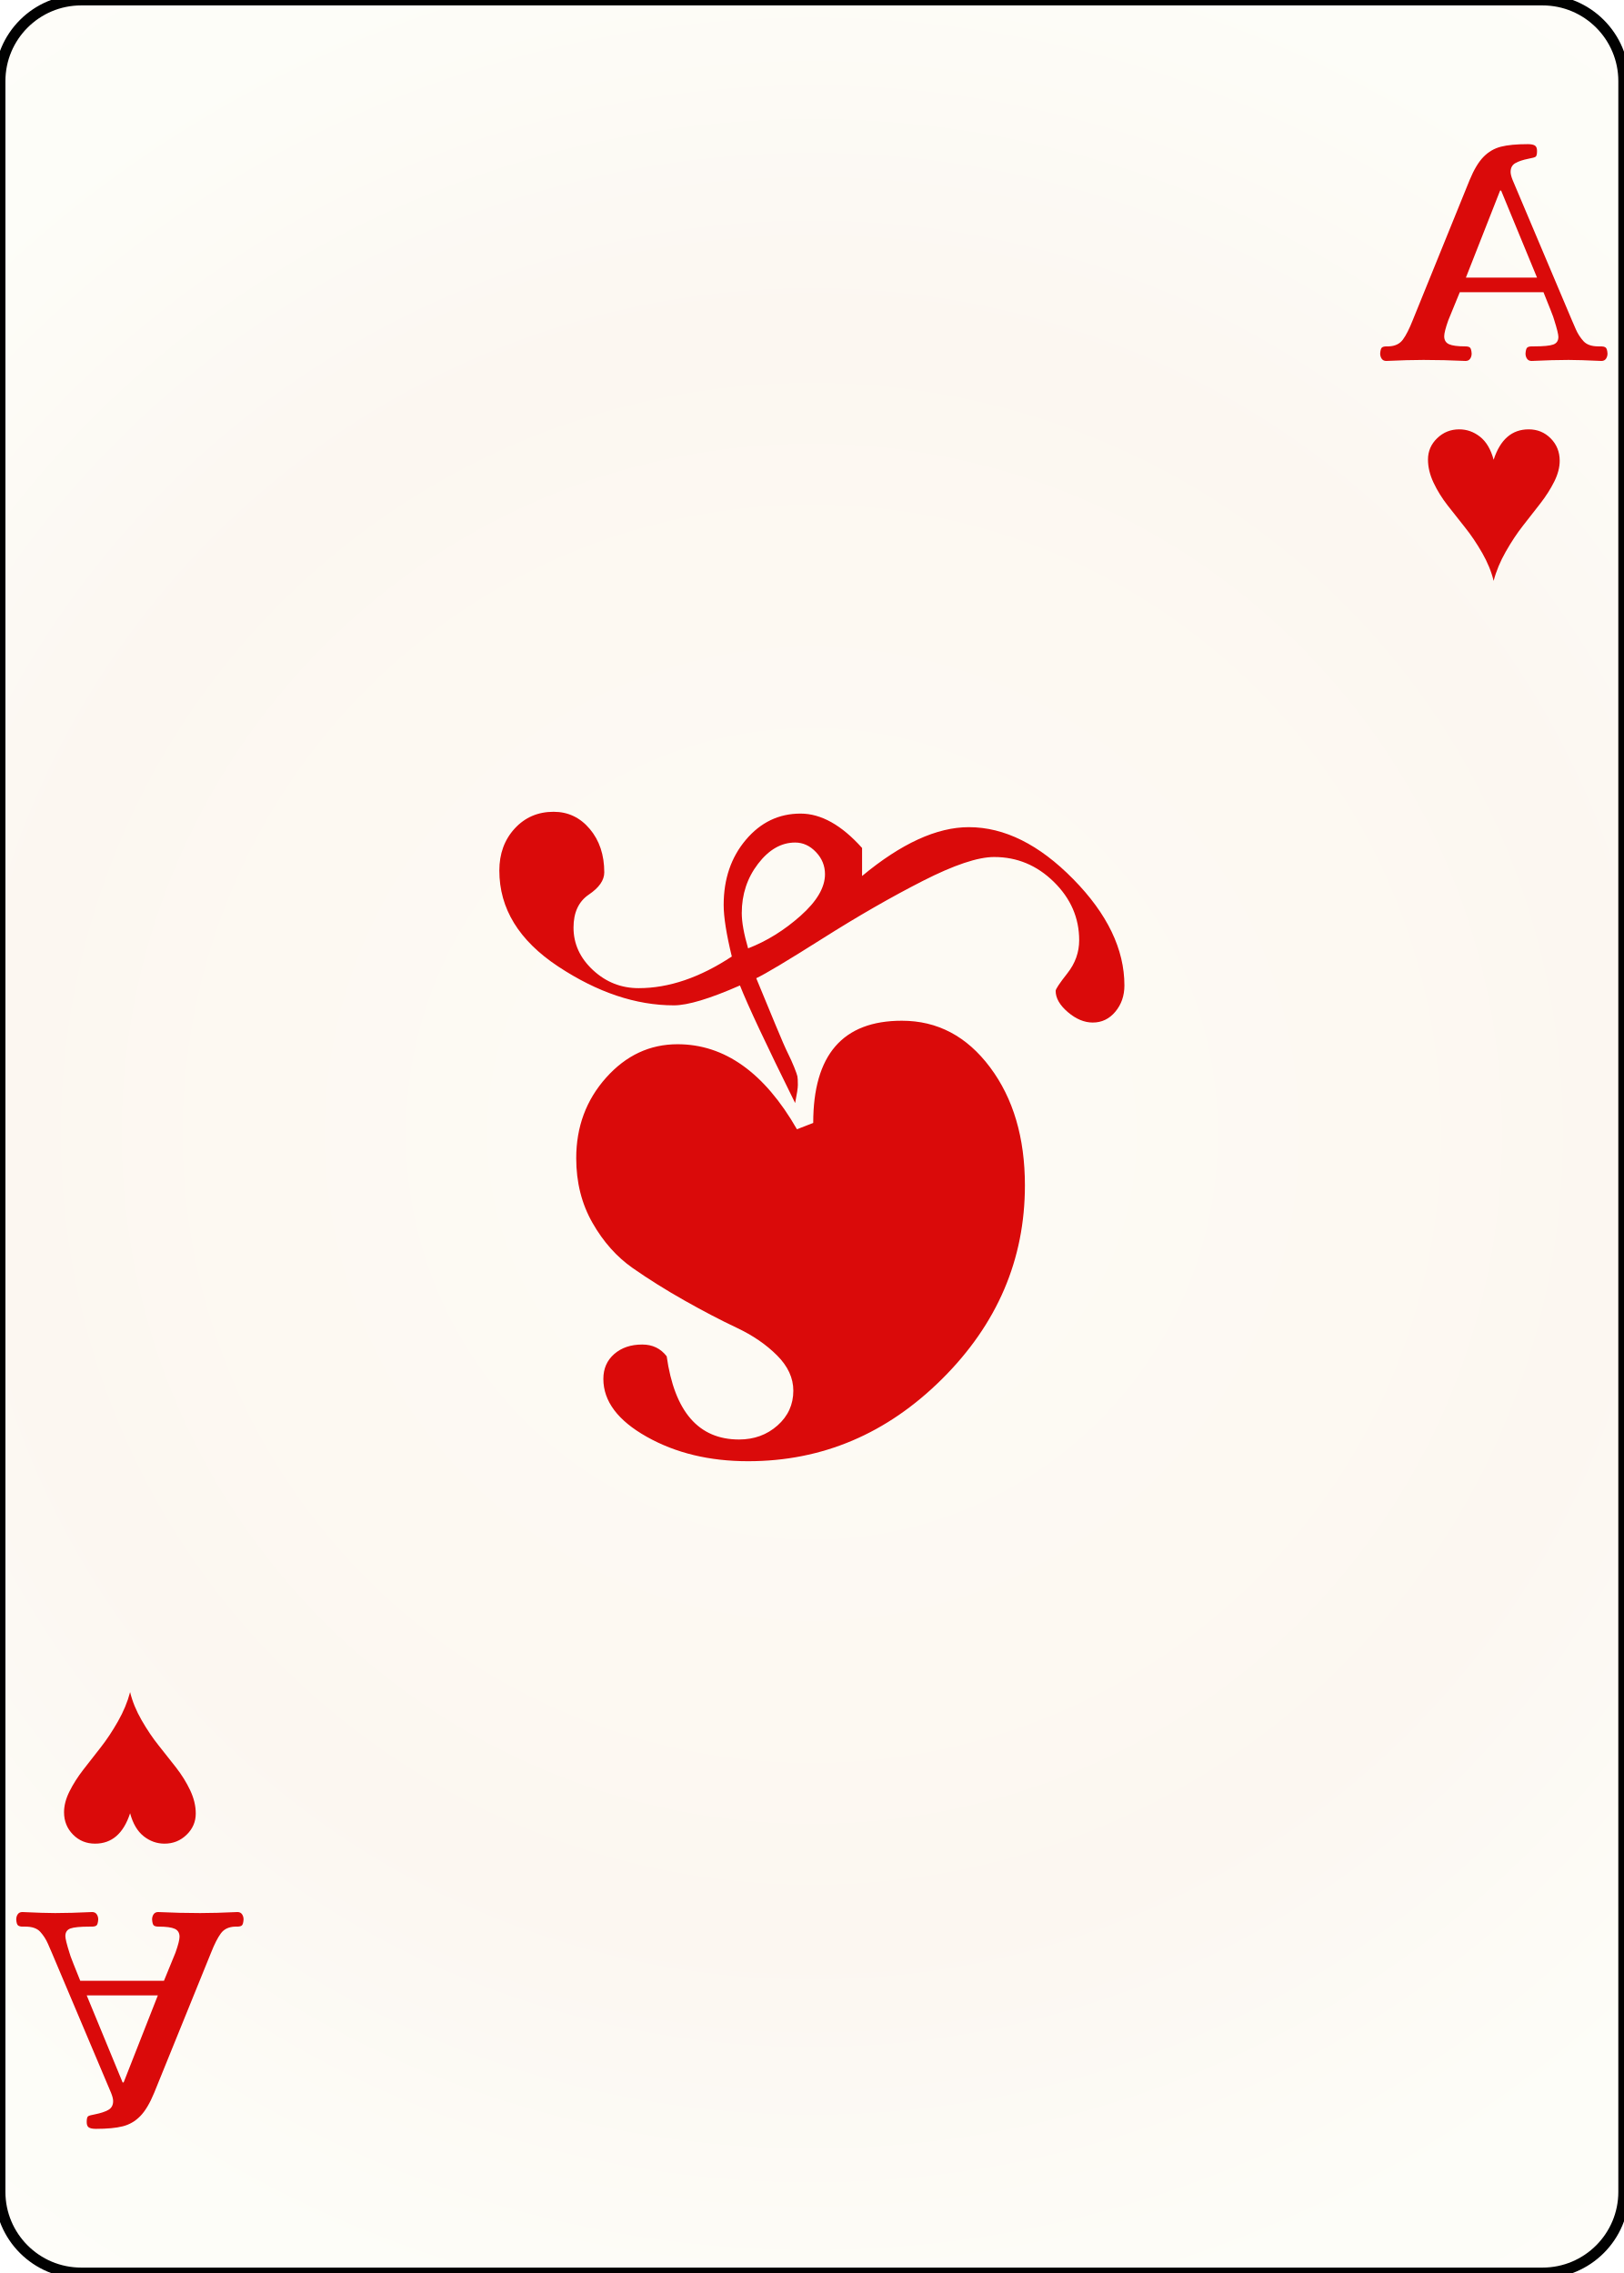
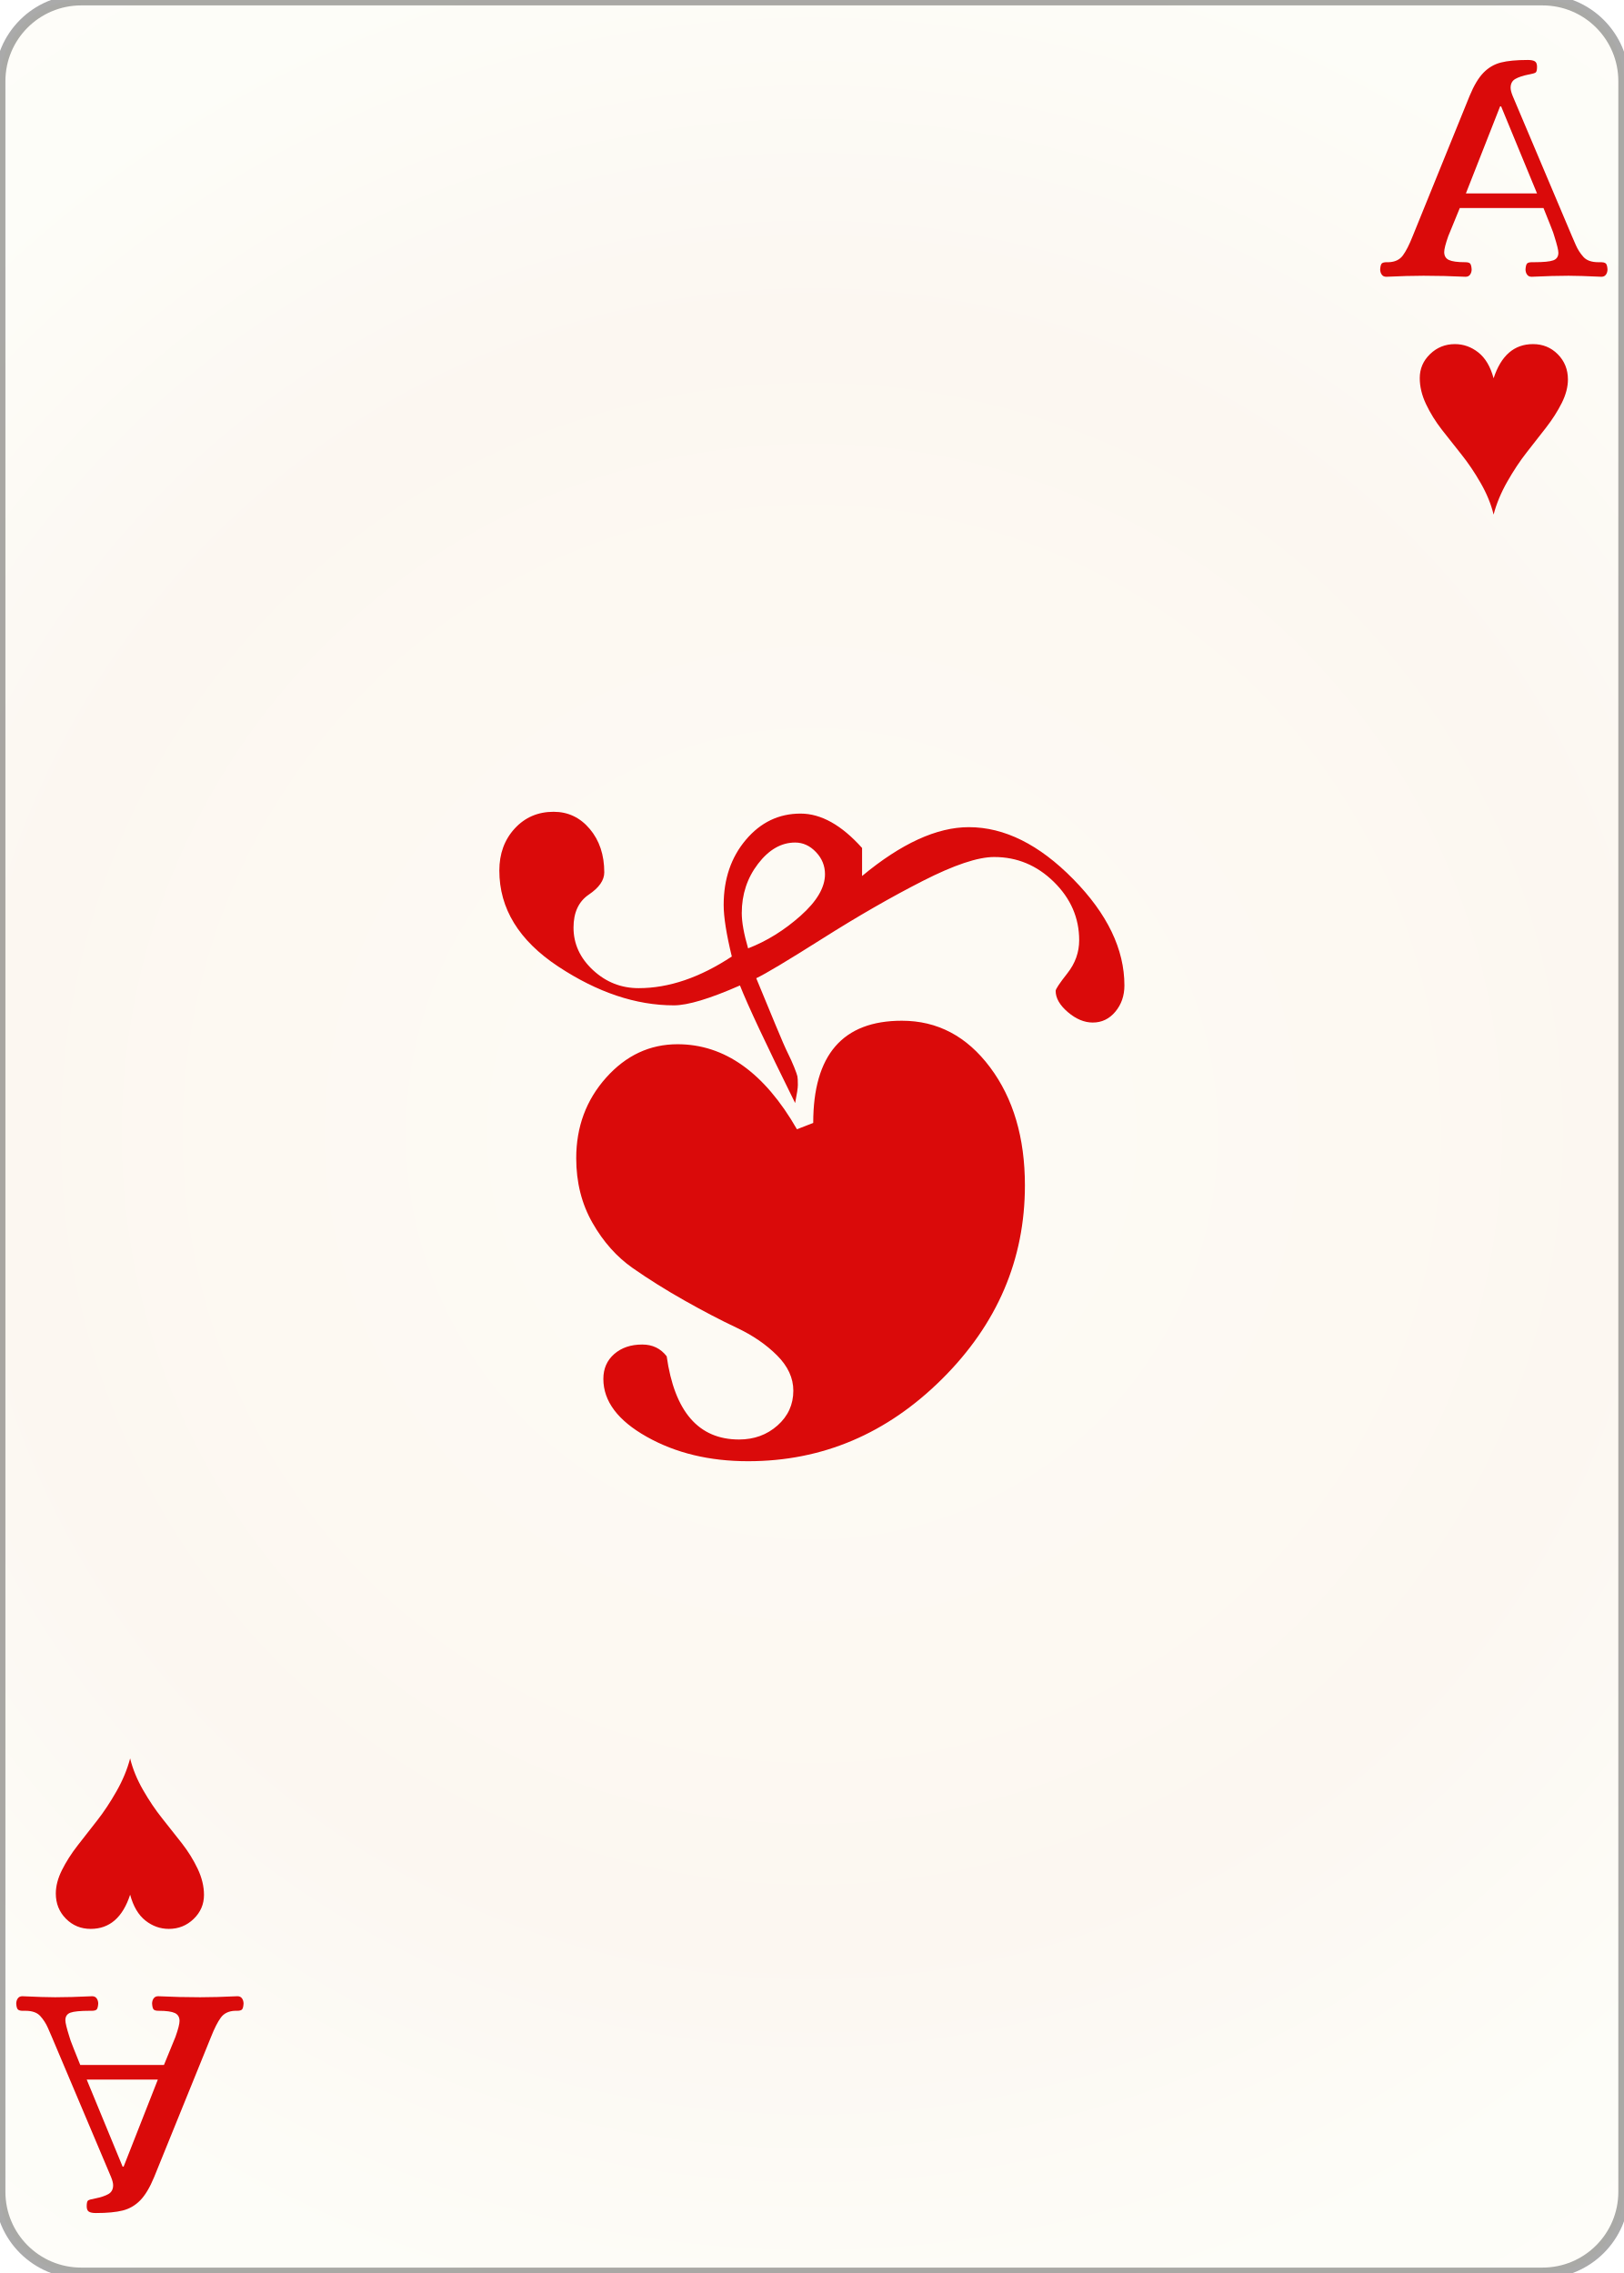
<svg width="150" height="210" id="card-webheart1">
  <radialGradient id="card-webwhitegradient" cx="75.0" cy="105.0" r="150" gradientTransform="matrix(1 0 0 1 0 -.25)" gradientUnits="userSpaceOnUse">
    <stop stop-color="#FDFAF4" offset=".15" />
    <stop stop-color="#FDF9F2" offset=".35" />
    <stop stop-color="#FCF7F1" offset=".5" />
    <stop stop-color="#FDFDF8" offset=".75" />
    <stop stop-color="#FFFDFA" offset="1" />
  </radialGradient>
-   <rect x="0" y="0" rx="7.5" ry="7.5" width="150" height="210.0" stroke="#010101" fill="url(#card-webwhitegradient)" />
+   <rect x="0" y="0" rx="7.5" ry="7.5" width="150" height="210.0" stroke="rgba(1,1,1,0.333)" fill="url(#card-webwhitegradient)" />
  <path d="M99.694 86.866C99.694 87.98 99.331 88.997 98.607 89.916S97.521 91.379 97.521 91.546C97.521 92.214 97.897 92.869 98.649 93.51S100.167 94.471 100.947 94.471C101.783 94.471 102.479 94.136 103.036 93.468S103.872 91.992 103.872 91.045C103.872 87.702 102.298 84.429 99.15 81.226C96.003 78.022 92.786 76.421 89.499 76.421C86.546 76.421 83.259 77.925 79.638 80.933V78.343C77.744 76.226 75.85 75.167 73.955 75.167C71.95 75.167 70.265 75.975 68.9 77.591S66.852 81.212 66.852 83.607C66.852 84.721 67.103 86.309 67.604 88.37C64.652 90.32 61.783 91.295 58.997 91.295C57.382 91.295 55.975 90.738 54.777 89.624S52.981 87.201 52.981 85.696C52.981 84.304 53.454 83.287 54.401 82.646S55.822 81.323 55.822 80.599C55.822 78.983 55.376 77.646 54.485 76.588S52.479 75.0 51.142 75.0C49.694 75.0 48.496 75.515 47.549 76.546S46.128 78.872 46.128 80.432C46.128 83.942 47.939 86.894 51.56 89.29C55.181 91.685 58.747 92.883 62.256 92.883C63.538 92.883 65.571 92.27 68.357 91.045C69.081 92.883 70.78 96.504 73.454 101.908C73.621 101.072 73.705 100.515 73.705 100.237C73.705 99.847 73.691 99.582 73.663 99.443S73.538 99.025 73.37 98.607S73.008 97.758 72.786 97.312S72.187 96.003 71.657 94.721S70.529 91.992 69.861 90.376C70.696 89.986 72.744 88.76 76.003 86.699S82.34 82.869 85.237 81.393C88.134 79.916 90.334 79.178 91.838 79.178C93.955 79.178 95.794 79.944 97.354 81.476C98.914 83.008 99.694 84.805 99.694 86.866ZM69.109 87.618C68.719 86.281 68.524 85.195 68.524 84.359C68.524 82.632 69.025 81.114 70.028 79.805S72.173 77.841 73.454 77.841C74.178 77.841 74.819 78.134 75.376 78.719S76.212 79.986 76.212 80.766C76.212 81.992 75.46 83.273 73.955 84.61S70.836 86.95 69.109 87.618ZM73.621 104.331C70.613 99.095 66.936 96.476 62.591 96.476C60.028 96.476 57.827 97.507 55.989 99.568S53.231 104.109 53.231 107.006C53.231 109.234 53.733 111.226 54.735 112.981S56.978 116.128 58.454 117.159S61.532 119.192 63.259 120.167C64.986 121.142 66.588 121.978 68.064 122.674C69.54 123.37 70.78 124.22 71.783 125.223S73.287 127.312 73.287 128.482C73.287 129.763 72.799 130.836 71.825 131.699S69.666 132.994 68.273 132.994C64.54 132.994 62.312 130.432 61.588 125.306C61.031 124.582 60.279 124.22 59.331 124.22C58.273 124.22 57.409 124.513 56.741 125.097S55.738 126.448 55.738 127.396C55.738 129.457 57.075 131.24 59.749 132.744S65.543 135.0 69.109 135.0C75.961 135.0 81.936 132.465 87.033 127.396C92.131 122.326 94.68 116.365 94.68 109.513C94.68 105.111 93.607 101.476 91.462 98.607S86.602 94.304 83.315 94.304C77.855 94.304 75.125 97.451 75.125 103.747Z" fill="#da0a0a" />
-   <path d="M148.359 33.145Q148.5 32.941 148.5 32.66Q148.469 32.19 148.312 32.096T147.937 32.002H147.655Q146.716 32.002 146.278 31.517T145.574 30.422T145.214 29.593L139.737 16.636Q139.549 16.166 139.549 15.885Q139.549 15.321 139.987 15.071T141.208 14.664Q141.74 14.57 141.865 14.476T141.99 13.944Q141.99 13.569 141.787 13.444T141.145 13.318Q139.58 13.318 138.657 13.553T137.045 14.492T135.762 16.636L130.504 29.593Q130.035 30.782 129.597 31.377T128.282 32.002H128.095Q127.782 32.002 127.656 32.112T127.5 32.66Q127.5 32.941 127.641 33.145T128.063 33.348Q130.066 33.254 131.506 33.254Q133.384 33.254 135.387 33.348Q135.668 33.348 135.809 33.145T135.95 32.66Q135.919 32.222 135.794 32.112T135.355 32.002Q134.291 32.002 133.853 31.799T133.415 31.064Q133.415 30.657 133.791 29.593L134.855 26.995H142.585Q143.367 28.935 143.477 29.248T143.586 29.593Q143.962 30.782 143.962 31.126Q143.962 31.658 143.493 31.83T141.709 32.002H141.521Q141.208 32.002 141.083 32.112T140.926 32.66Q140.926 32.941 141.067 33.145T141.49 33.348Q143.493 33.254 144.901 33.254Q145.902 33.254 147.937 33.348Q148.218 33.348 148.359 33.145ZM141.99 25.649H135.418L138.579 17.606H138.673Z" fill="#da0a0a" />
-   <path d="M137.981 42.475C137.721 41.513 137.301 40.804 136.723 40.349S135.504 39.667 134.802 39.667C134.009 39.667 133.33 39.94 132.765 40.486S131.916 41.688 131.916 42.455C131.916 43.157 132.089 43.872 132.433 44.6S133.213 46.03 133.74 46.706S134.802 48.061 135.348 48.743S136.417 50.202 136.918 51.073S137.773 52.809 137.981 53.667C138.214 52.77 138.588 51.869 139.102 50.966S140.145 49.263 140.691 48.568C141.237 47.872 141.77 47.19 142.29 46.52S143.239 45.178 143.577 44.502S144.084 43.183 144.084 42.572C144.084 41.753 143.807 41.064 143.255 40.505C142.702 39.946 142.023 39.667 141.217 39.667C139.67 39.667 138.591 40.603 137.981 42.475Z" fill="#da0a0a" />
-   <path d="M1.641 176.855Q1.5 177.059 1.5 177.34Q1.531 177.81 1.688 177.904T2.063 177.998H2.345Q3.284 177.998 3.722 178.483T4.426 179.578T4.786 180.407L10.263 193.364Q10.451 193.834 10.451 194.115Q10.451 194.679 10.013 194.929T8.792 195.336Q8.26 195.43 8.135 195.524T8.01 196.056Q8.01 196.431 8.213 196.556T8.855 196.682Q10.42 196.682 11.343 196.447T12.955 195.508T14.238 193.364L19.496 180.407Q19.965 179.218 20.403 178.623T21.718 177.998H21.905Q22.218 177.998 22.344 177.888T22.5 177.34Q22.5 177.059 22.359 176.855T21.937 176.652Q19.934 176.746 18.494 176.746Q16.616 176.746 14.613 176.652Q14.332 176.652 14.191 176.855T14.05 177.34Q14.081 177.778 14.206 177.888T14.645 177.998Q15.709 177.998 16.147 178.201T16.585 178.936Q16.585 179.343 16.209 180.407L15.145 183.005H7.415Q6.633 181.065 6.523 180.752T6.414 180.407Q6.038 179.218 6.038 178.874Q6.038 178.342 6.507 178.17T8.291 177.998H8.479Q8.792 177.998 8.917 177.888T9.074 177.34Q9.074 177.059 8.933 176.855T8.51 176.652Q6.507 176.746 5.099 176.746Q4.098 176.746 2.063 176.652Q1.782 176.652 1.641 176.855ZM8.01 184.351H14.582L11.421 192.394H11.327Z" fill="#da0a0a" />
-   <path d="M12.019 167.525C12.279 168.487 12.699 169.196 13.277 169.651S14.496 170.333 15.198 170.333C15.991 170.333 16.67 170.06 17.235 169.514S18.084 168.312 18.084 167.545C18.084 166.843 17.911 166.128 17.567 165.4S16.787 163.97 16.26 163.294S15.198 161.939 14.652 161.257S13.583 159.798 13.082 158.927S12.227 157.191 12.019 156.333C11.786 157.23 11.412 158.131 10.898 159.034S9.855 160.737 9.309 161.432C8.763 162.128 8.23 162.81 7.71 163.48S6.761 164.822 6.423 165.498S5.916 166.817 5.916 167.428C5.916 168.247 6.193 168.936 6.745 169.495C7.298 170.054 7.977 170.333 8.783 170.333C10.33 170.333 11.409 169.397 12.019 167.525Z" fill="#da0a0a" />
+   <path d="M148.359 25.367Q148.5 25.163 148.5 24.882Q148.469 24.412 148.312 24.318T147.937 24.225H147.655Q146.716 24.225 146.278 23.739T145.574 22.644T145.214 21.815L139.737 8.858Q139.549 8.388 139.549 8.107Q139.549 7.543 139.987 7.293T141.208 6.886Q141.74 6.792 141.865 6.698T141.99 6.166Q141.99 5.791 141.787 5.666T141.145 5.54Q139.58 5.54 138.657 5.775T137.045 6.714T135.762 8.858L130.504 21.815Q130.035 23.004 129.597 23.599T128.282 24.225H128.095Q127.782 24.225 127.656 24.334T127.5 24.882Q127.5 25.163 127.641 25.367T128.063 25.57Q130.066 25.476 131.506 25.476Q133.384 25.476 135.387 25.57Q135.668 25.57 135.809 25.367T135.95 24.882Q135.919 24.444 135.794 24.334T135.355 24.225Q134.291 24.225 133.853 24.021T133.415 23.286Q133.415 22.879 133.791 21.815L134.855 19.217H142.585Q143.367 21.157 143.477 21.47T143.586 21.815Q143.962 23.004 143.962 23.348Q143.962 23.88 143.493 24.052T141.709 24.225H141.521Q141.208 24.225 141.083 24.334T140.926 24.882Q140.926 25.163 141.067 25.367T141.49 25.57Q143.493 25.476 144.901 25.476Q145.902 25.476 147.937 25.57Q148.218 25.57 148.359 25.367ZM141.99 17.871H135.418L138.579 9.828H138.673Z" fill="#da0a0a" />
+   <path d="M137.978 34.95C137.686 33.868 137.214 33.071 136.563 32.559S135.192 31.792 134.403 31.792C133.51 31.792 132.746 32.099 132.11 32.713S131.156 34.066 131.156 34.929C131.156 35.718 131.35 36.523 131.737 37.341S132.615 38.95 133.207 39.711S134.403 41.235 135.017 42.003S136.22 43.644 136.783 44.624S137.744 46.576 137.978 47.542C138.241 46.533 138.662 45.52 139.239 44.504S140.413 42.588 141.027 41.805C141.641 41.023 142.241 40.255 142.826 39.502S143.893 37.992 144.274 37.232S144.844 35.747 144.844 35.06C144.844 34.139 144.533 33.364 143.912 32.735C143.29 32.106 142.526 31.792 141.619 31.792C139.879 31.792 138.665 32.845 137.978 34.95Z" fill="#da0a0a" />
+   <path d="M1.641 184.633Q1.5 184.837 1.5 185.118Q1.531 185.588 1.688 185.682T2.063 185.775H2.345Q3.284 185.775 3.722 186.261T4.426 187.356T4.786 188.185L10.263 201.142Q10.451 201.612 10.451 201.893Q10.451 202.457 10.013 202.707T8.792 203.114Q8.26 203.208 8.135 203.302T8.01 203.834Q8.01 204.209 8.213 204.334T8.855 204.46Q10.42 204.46 11.343 204.225T12.955 203.286T14.238 201.142L19.496 188.185Q19.965 186.996 20.403 186.401T21.718 185.775H21.905Q22.218 185.775 22.344 185.666T22.5 185.118Q22.5 184.837 22.359 184.633T21.937 184.43Q19.934 184.524 18.494 184.524Q16.616 184.524 14.613 184.43Q14.332 184.43 14.191 184.633T14.05 185.118Q14.081 185.556 14.206 185.666T14.645 185.775Q15.709 185.775 16.147 185.979T16.585 186.714Q16.585 187.121 16.209 188.185L15.145 190.783H7.415Q6.633 188.843 6.523 188.53T6.414 188.185Q6.038 186.996 6.038 186.652Q6.038 186.12 6.507 185.948T8.291 185.775H8.479Q8.792 185.775 8.917 185.666T9.074 185.118Q9.074 184.837 8.933 184.633T8.51 184.43Q6.507 184.524 5.099 184.524Q4.098 184.524 2.063 184.43Q1.782 184.43 1.641 184.633ZM8.01 192.129H14.582L11.421 200.172H11.327Z" fill="#da0a0a" />
+   <path d="M12.022 175.05C12.314 176.132 12.786 176.929 13.437 177.441S14.808 178.208 15.597 178.208C16.49 178.208 17.254 177.901 17.89 177.287S18.844 175.934 18.844 175.071C18.844 174.282 18.65 173.477 18.263 172.659S17.385 171.05 16.793 170.289S15.597 168.765 14.983 167.997S13.78 166.356 13.217 165.376S12.256 163.424 12.022 162.458C11.759 163.467 11.338 164.48 10.761 165.496S9.587 167.412 8.973 168.195C8.359 168.977 7.759 169.745 7.174 170.498S6.107 172.008 5.726 172.768S5.156 174.253 5.156 174.94C5.156 175.861 5.467 176.636 6.088 177.265C6.71 177.894 7.474 178.208 8.381 178.208C10.121 178.208 11.335 177.155 12.022 175.05Z" fill="#da0a0a" />
</svg>
